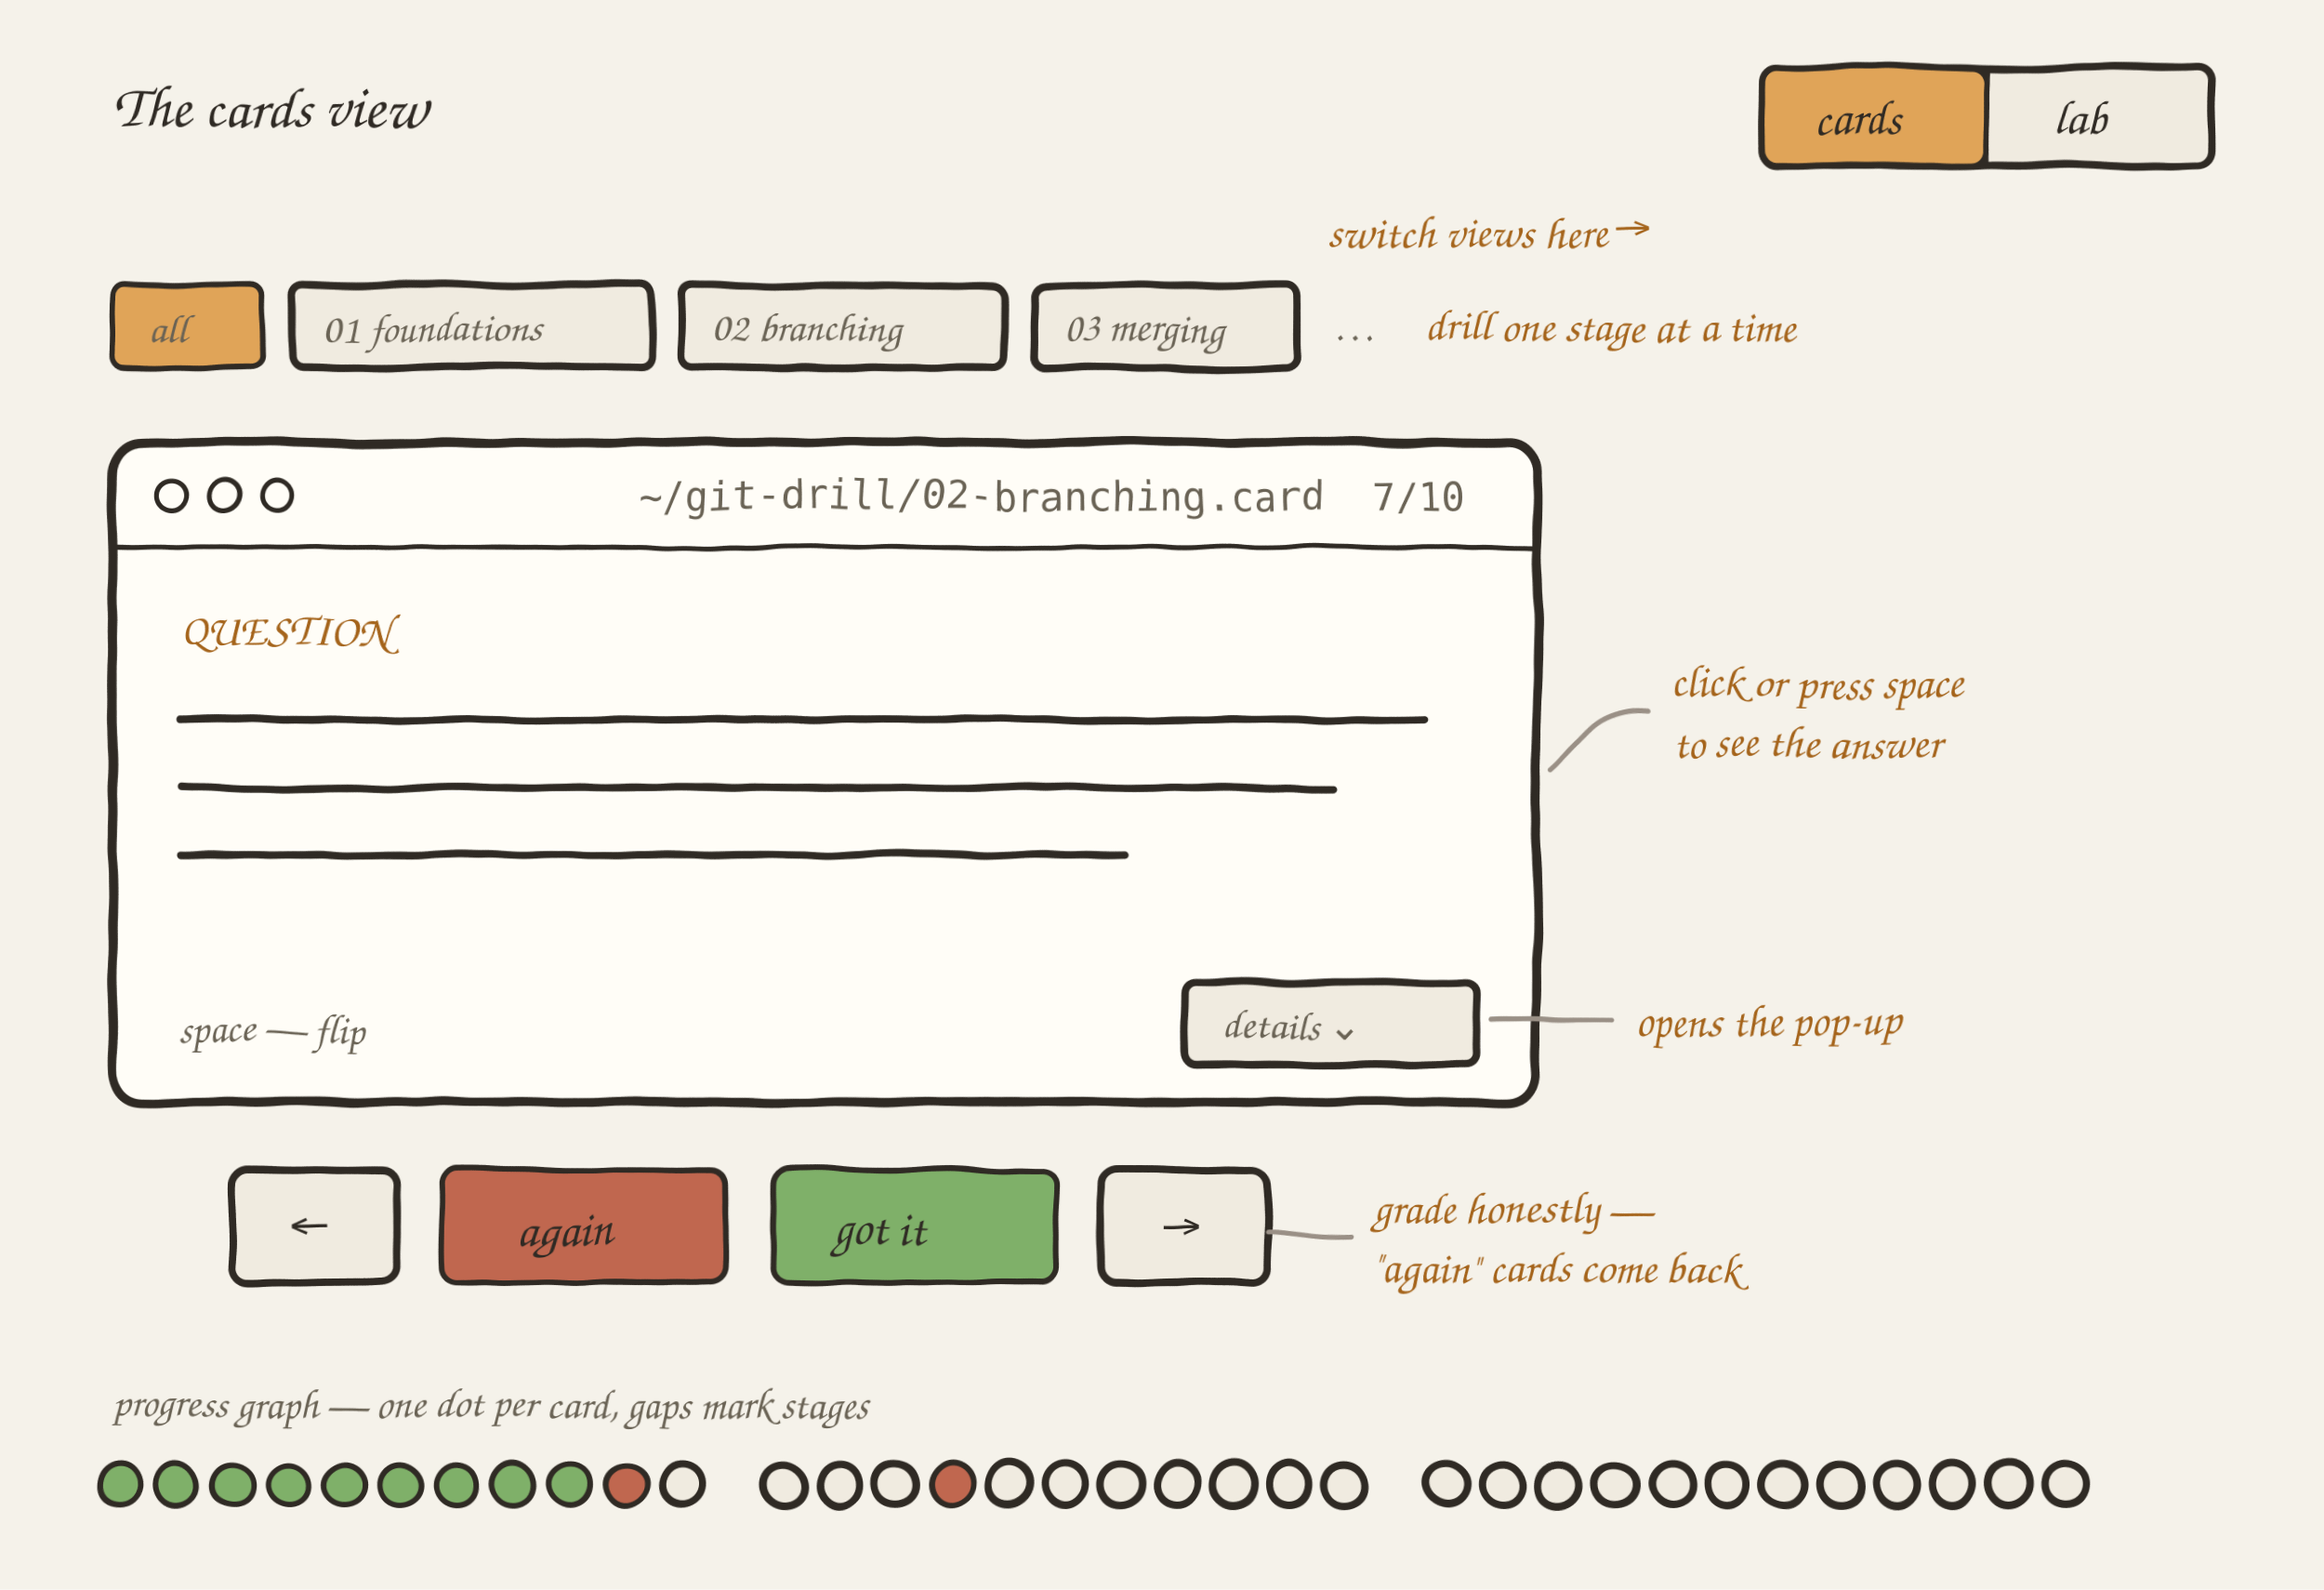
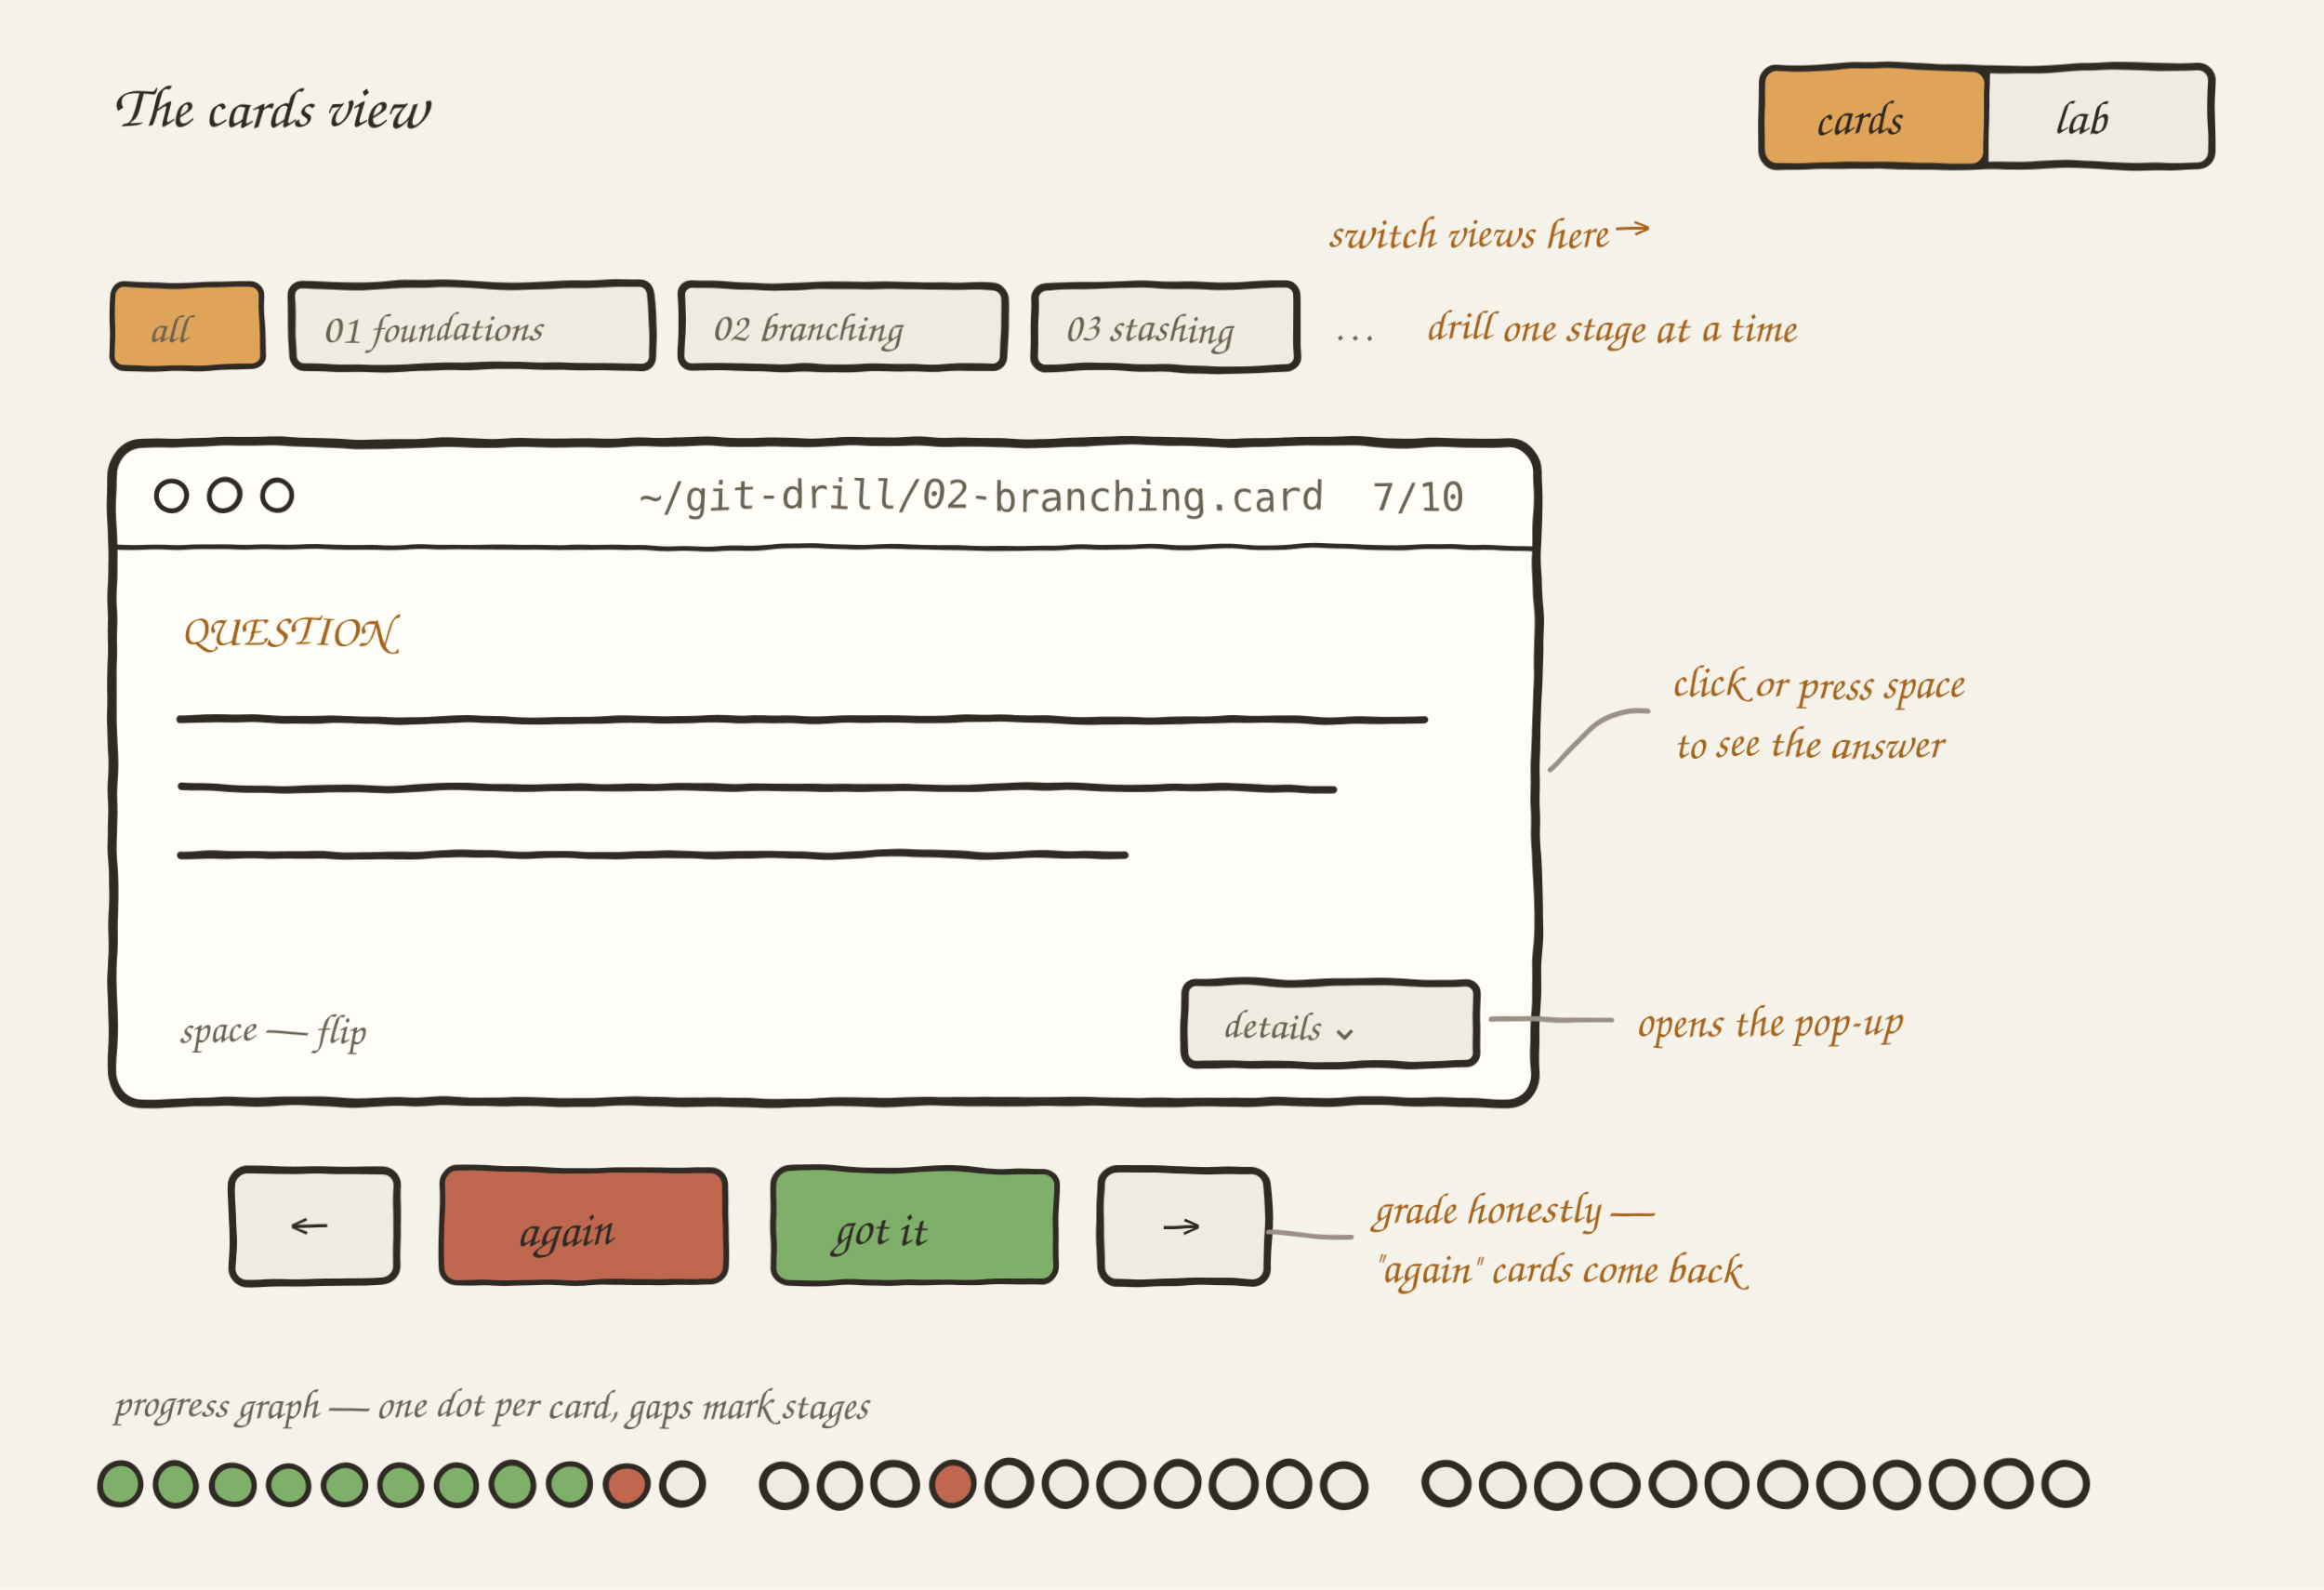
<svg xmlns="http://www.w3.org/2000/svg" viewBox="0 0 620 424" width="620" height="424" role="img" aria-label="Sketch of the cards view">
  <defs>
    <filter id="rough" x="-5%" y="-5%" width="110%" height="110%">
      <feTurbulence type="fractalNoise" baseFrequency="0.035" numOctaves="3" seed="3" result="n" />
      <feDisplacementMap in="SourceGraphic" in2="n" scale="2.2" xChannelSelector="R" yChannelSelector="G" />
    </filter>
  </defs>
  <style>
    .ink   { fill:none; stroke:#2f2a24; stroke-width:2; stroke-linecap:round; stroke-linejoin:round; }
    .thin  { fill:none; stroke:#2f2a24; stroke-width:1.3; stroke-linecap:round; }
    .fade  { fill:none; stroke:#9a9086; stroke-width:1.3; stroke-linecap:round; }
    .fill  { fill:#f0ebe0; stroke:#2f2a24; stroke-width:2; }
    .amber { fill:#e0a458; stroke:#2f2a24; stroke-width:1.5; }
    .green { fill:#7fb069; stroke:#2f2a24; stroke-width:1.5; }
    .rust  { fill:#c0674f; stroke:#2f2a24; stroke-width:1.5; }
    .paper { fill:#fffdf7; stroke:#2f2a24; stroke-width:2.4; }
    text   { font-family:'Comic Sans MS','Bradley Hand','Segoe Print','Chalkboard SE',cursive; fill:#2f2a24; }
    .t     { font-size:13px; }
    .s     { font-size:11px; fill:#6a6355; }
    .lbl   { font-size:12px; fill:#a5641b; }
    .mono  { font-family:ui-monospace,Menlo,Consolas,monospace; font-size:10.5px; fill:#6a6355; }
    .head  { font-size:16px; }
  </style>
  <rect width="620" height="424" fill="#f5f2ea" />
  <g filter="url(#rough)">
    <text class="head" x="30" y="34">The cards view</text>
    <rect class="fill" x="470" y="18" width="120" height="26" rx="4" />
    <line class="thin" x1="530" y1="18" x2="530" y2="44" />
    <rect class="amber" x="470" y="18" width="60" height="26" rx="4" />
    <text class="t" x="484" y="36">cards</text>
    <text class="t" x="548" y="36">lab</text>
    <text class="lbl" x="440" y="66" text-anchor="end">switch views here →</text>
    <rect class="amber" x="30" y="76" width="40" height="22" rx="3" />
    <text class="s" x="40" y="91">all</text>
    <rect class="fill" x="78" y="76" width="96" height="22" rx="3" />
    <text class="s" x="86" y="91">01 foundations</text>
    <rect class="fill" x="182" y="76" width="86" height="22" rx="3" />
    <text class="s" x="190" y="91">02 branching</text>
    <rect class="fill" x="276" y="76" width="70" height="22" rx="3" />
-     <text class="s" x="284" y="91">03 merging</text>
+     <text class="s" x="284" y="91">03 stashing</text>
    <text class="s" x="356" y="91">…</text>
    <text class="lbl" x="380" y="91">drill one stage at a time</text>
    <rect class="paper" x="30" y="118" width="380" height="176" rx="8" />
    <line class="thin" x1="30" y1="146" x2="410" y2="146" />
    <circle class="thin" cx="46" cy="132" r="4" />
    <circle class="thin" cx="60" cy="132" r="4" />
    <circle class="thin" cx="74" cy="132" r="4" />
    <text class="mono" x="170" y="136">~/git-drill/02-branching.card</text>
    <text class="mono" x="366" y="136">7/10</text>
    <text class="lbl" x="48" y="172">QUESTION</text>
    <line class="ink" x1="48" y1="192" x2="380" y2="192" />
    <line class="ink" x1="48" y1="210" x2="356" y2="210" />
    <line class="ink" x1="48" y1="228" x2="300" y2="228" />
    <text class="s" x="48" y="278">space — flip</text>
    <rect class="fill" x="316" y="262" width="78" height="22" rx="3" />
    <text class="s" x="326" y="277">details ⌄</text>
    <path class="fade" d="M440 190 C 424 190, 420 200, 414 205" />
    <text class="lbl" x="446" y="186">click or press space</text>
    <text class="lbl" x="446" y="202">to see the answer</text>
    <path class="fade" d="M430 272 C 418 272, 410 272, 398 272" />
    <text class="lbl" x="436" y="276">opens the pop-up</text>
    <rect class="rust" x="118" y="312" width="76" height="30" rx="4" />
    <text class="t" x="138" y="332">again</text>
    <rect class="green" x="206" y="312" width="76" height="30" rx="4" />
    <text class="t" x="222" y="332">got it</text>
    <rect class="fill" x="62" y="312" width="44" height="30" rx="4" />
    <text class="t" x="78" y="332">←</text>
    <rect class="fill" x="294" y="312" width="44" height="30" rx="4" />
    <text class="t" x="310" y="332">→</text>
    <path class="fade" d="M360 330 C 348 330, 344 328, 338 328" />
    <text class="lbl" x="366" y="326">grade honestly —</text>
    <text class="lbl" x="366" y="342">"again" cards come back</text>
    <text class="s" x="30" y="378">progress graph — one dot per card, gaps mark stages</text>
    <circle class="green" cx="32" cy="396" r="5.5" />
    <circle class="green" cx="47" cy="396" r="5.5" />
    <circle class="green" cx="62" cy="396" r="5.5" />
    <circle class="green" cx="77" cy="396" r="5.5" />
    <circle class="green" cx="92" cy="396" r="5.5" />
    <circle class="green" cx="107" cy="396" r="5.5" />
    <circle class="green" cx="122" cy="396" r="5.5" />
    <circle class="green" cx="137" cy="396" r="5.5" />
    <circle class="green" cx="152" cy="396" r="5.5" />
    <circle class="rust" cx="167" cy="396" r="5.5" />
    <circle class="fill" cx="182" cy="396" r="5.5" />
    <circle class="fill" cx="209" cy="396" r="5.5" />
    <circle class="fill" cx="224" cy="396" r="5.5" />
    <circle class="fill" cx="239" cy="396" r="5.5" />
    <circle class="rust" cx="254" cy="396" r="5.5" />
    <circle class="fill" cx="269" cy="396" r="5.5" />
    <circle class="fill" cx="284" cy="396" r="5.5" />
    <circle class="fill" cx="299" cy="396" r="5.5" />
    <circle class="fill" cx="314" cy="396" r="5.5" />
    <circle class="fill" cx="329" cy="396" r="5.5" />
    <circle class="fill" cx="344" cy="396" r="5.5" />
    <circle class="fill" cx="359" cy="396" r="5.5" />
    <circle class="fill" cx="386" cy="396" r="5.5" />
    <circle class="fill" cx="401" cy="396" r="5.5" />
    <circle class="fill" cx="416" cy="396" r="5.5" />
    <circle class="fill" cx="431" cy="396" r="5.5" />
    <circle class="fill" cx="446" cy="396" r="5.5" />
    <circle class="fill" cx="461" cy="396" r="5.5" />
    <circle class="fill" cx="476" cy="396" r="5.5" />
    <circle class="fill" cx="491" cy="396" r="5.5" />
    <circle class="fill" cx="506" cy="396" r="5.5" />
    <circle class="fill" cx="521" cy="396" r="5.5" />
    <circle class="fill" cx="536" cy="396" r="5.5" />
    <circle class="fill" cx="551" cy="396" r="5.5" />
  </g>
</svg>
